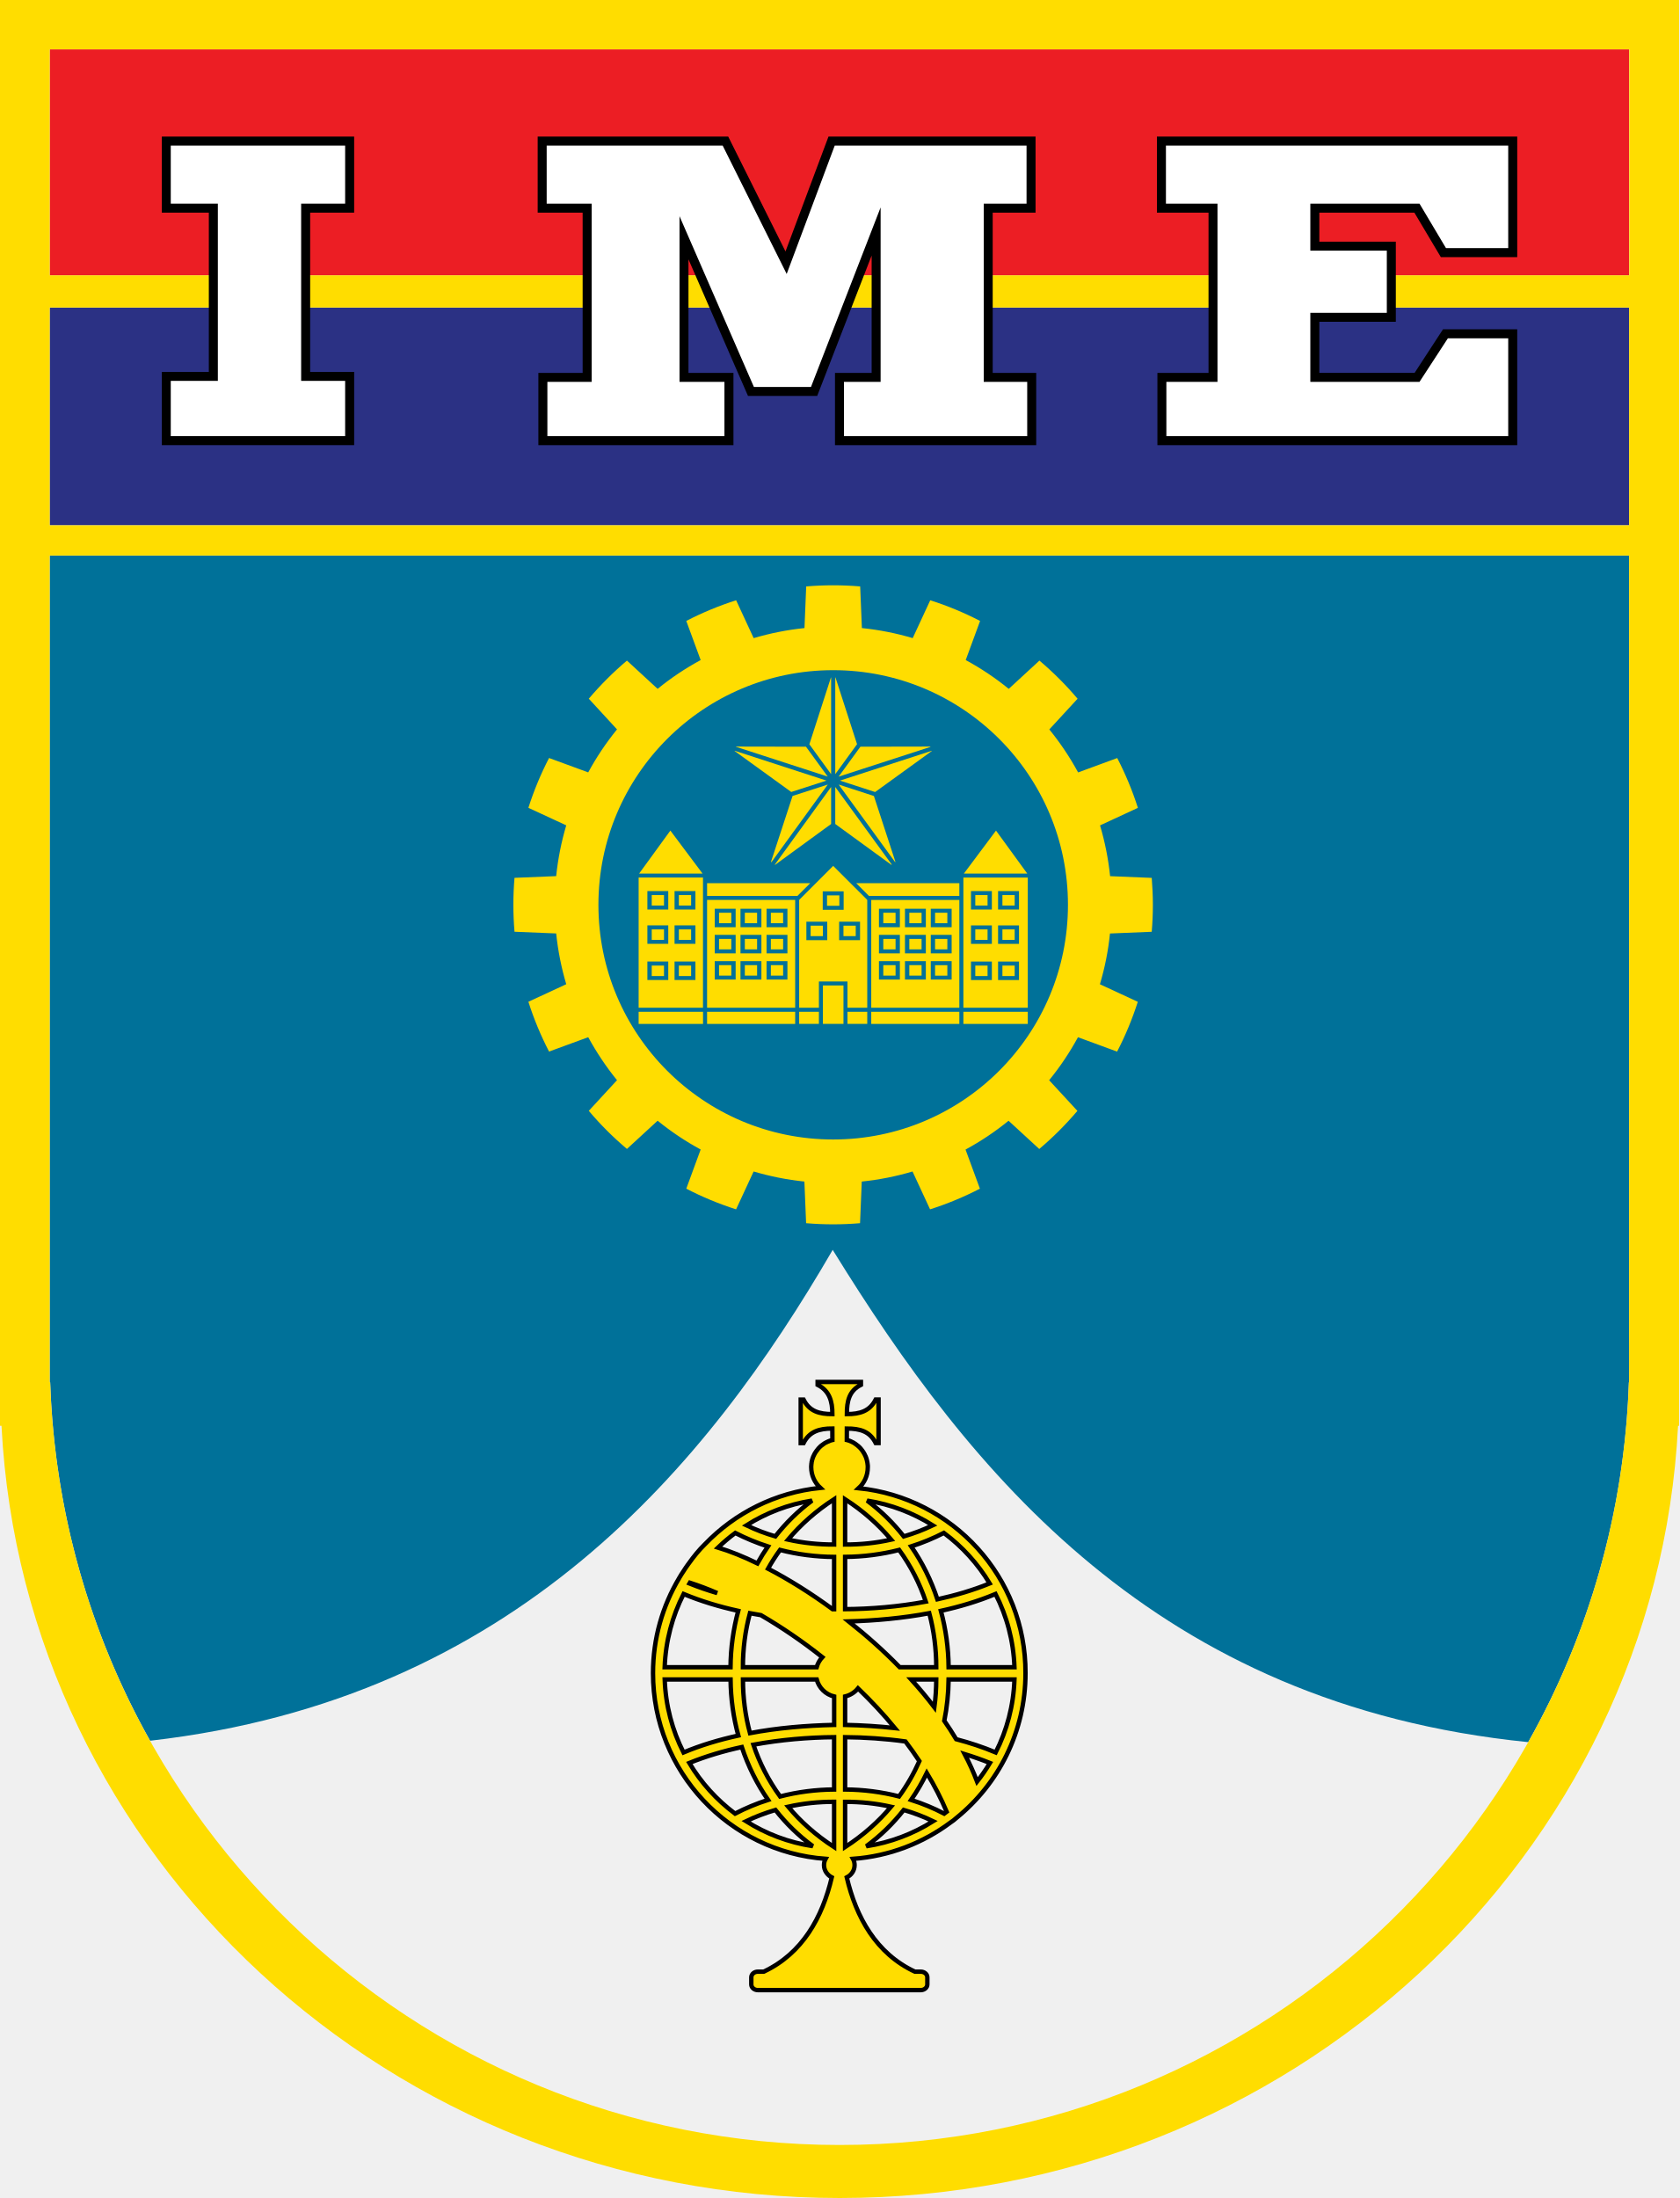
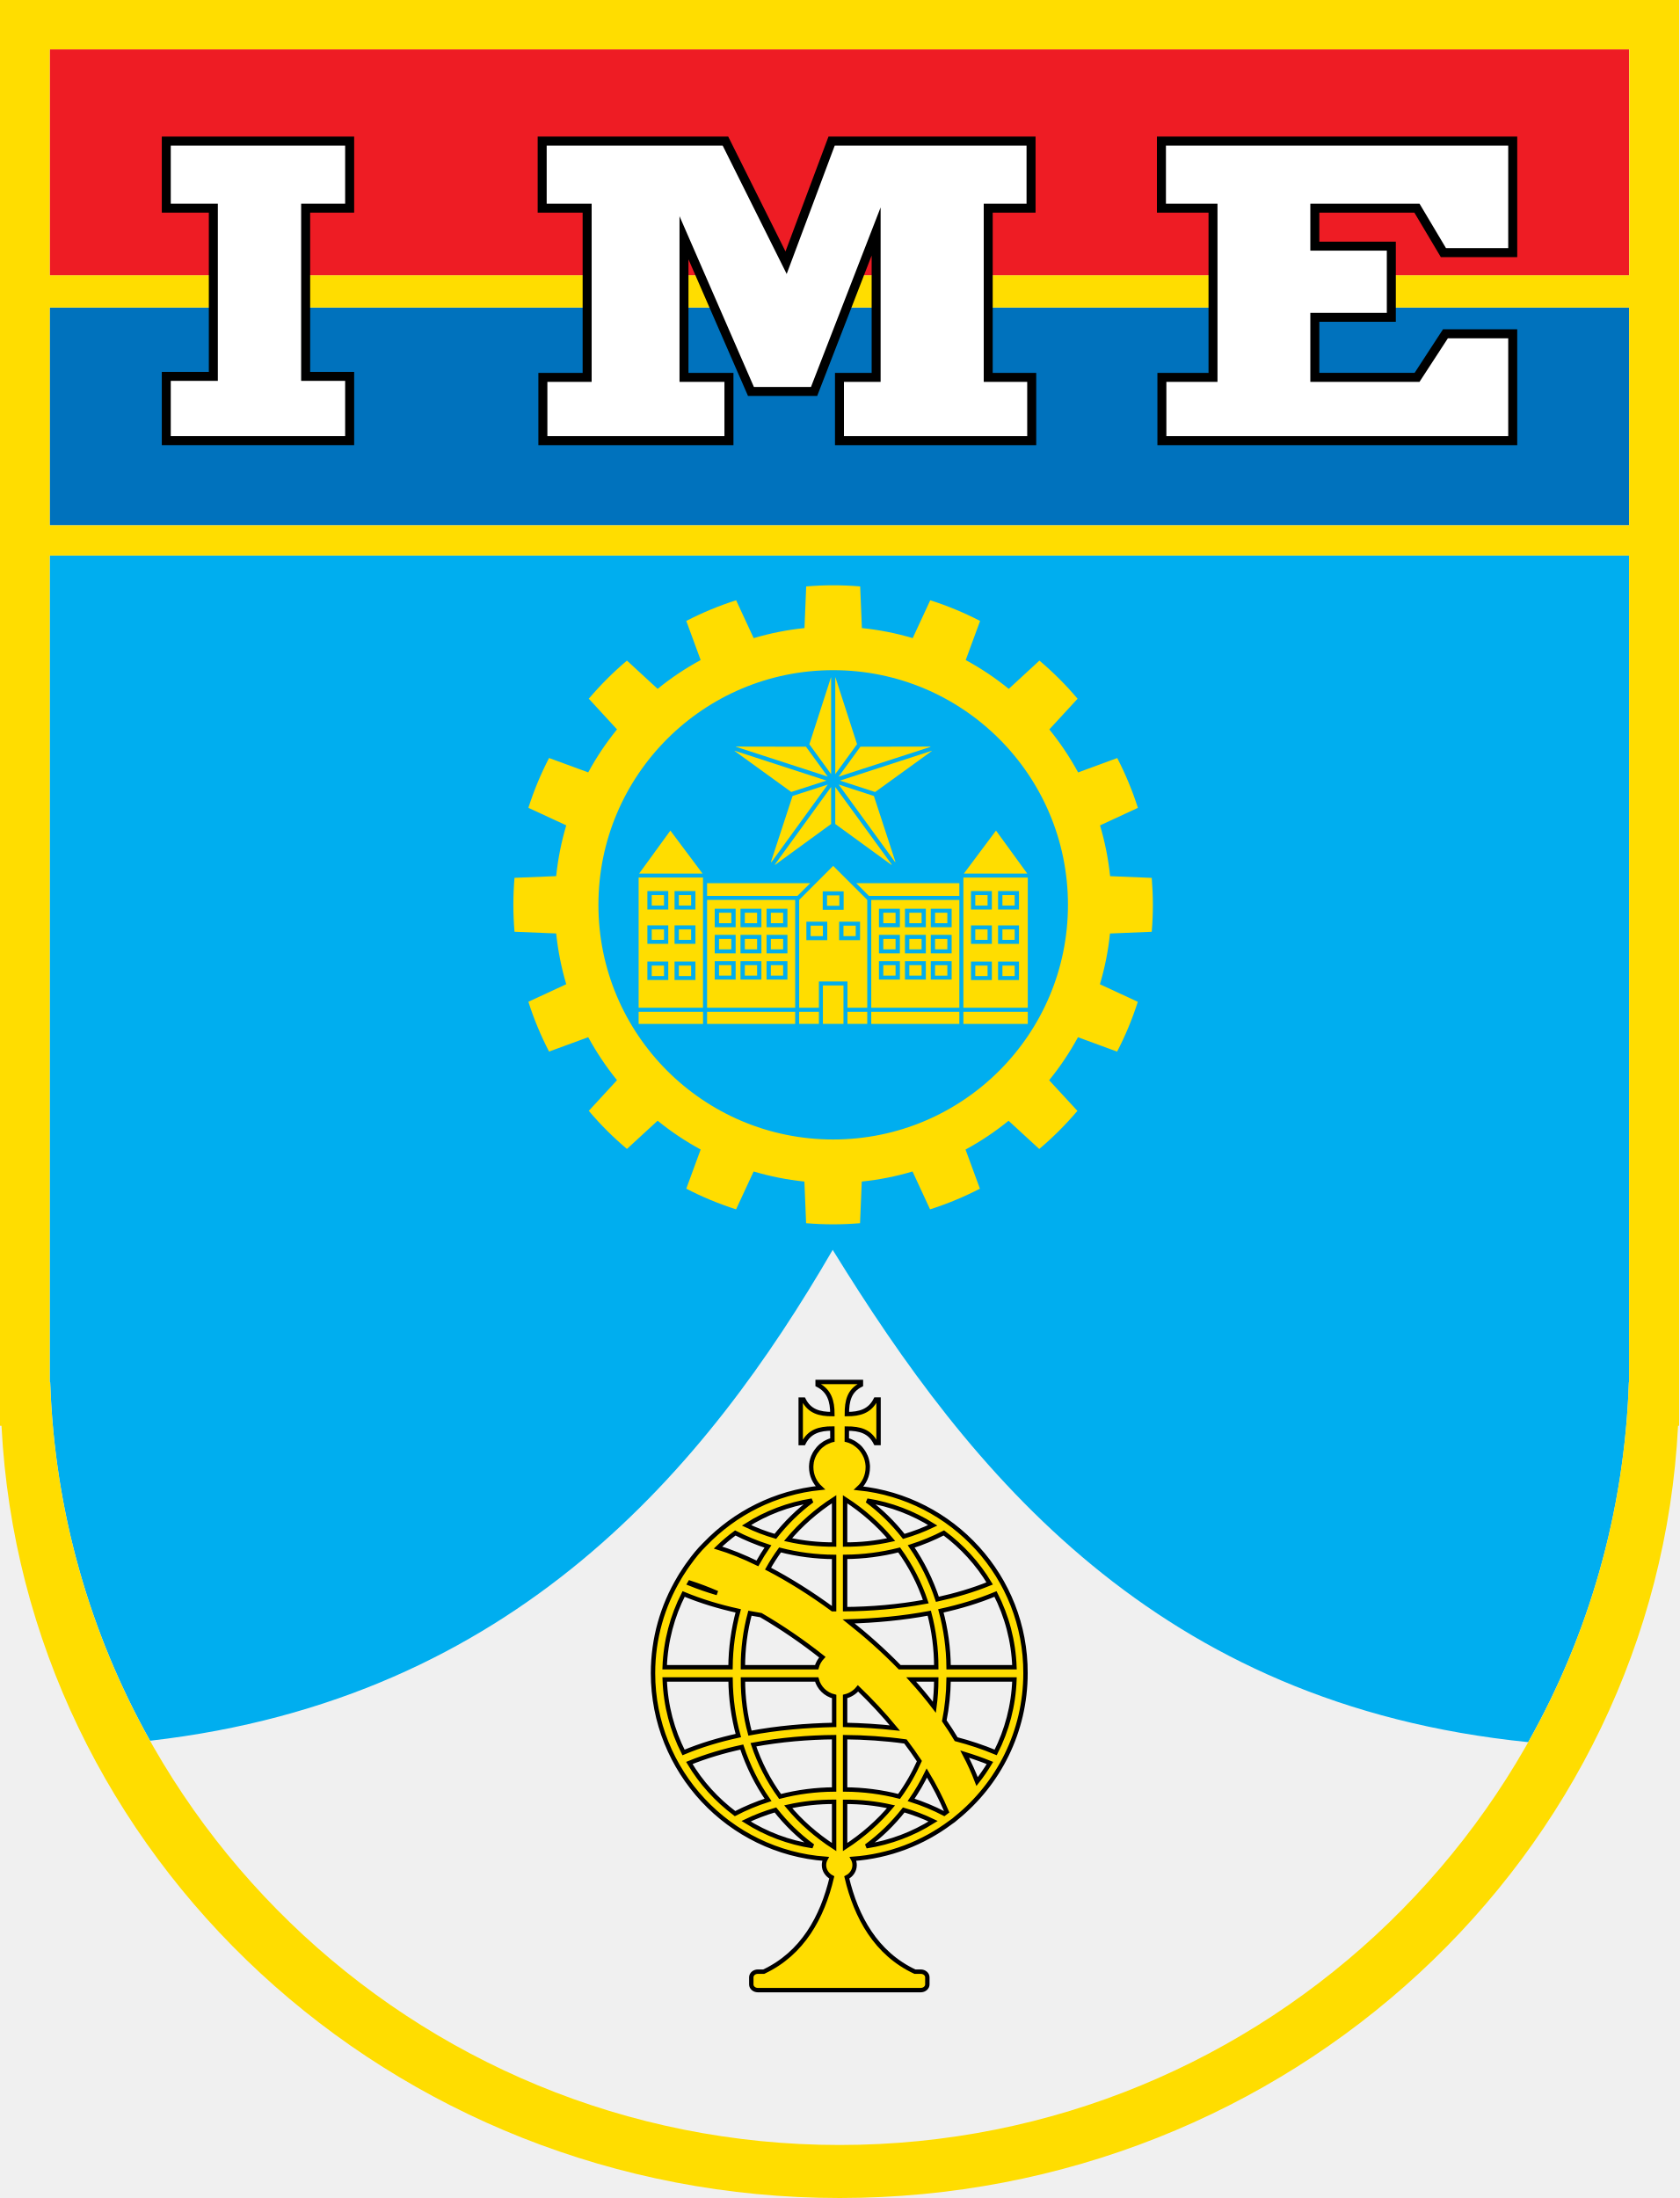
<svg xmlns="http://www.w3.org/2000/svg" version="1.1" width="76.4px" height="100px" viewBox="0 0 382 500">
-   <rect fill="#EC1E24" x="11.31" y="11.22" width="359.32" height="51.42" />
-   <rect fill="#2B3184" x="11.31" y="69.96" width="359.32" height="49.54" />
-   <path fill="#007199" d="M370.63 126.38H11.31v181.97v6.09h0.11c0.99 29.54 9.12 57.27 22.72 81.53h0.09c82.97-9.49 126.62-62.41 155.22-111.67l0 0l0.02 0.05l0.08 0.15c31.05 50.27 73.3 103.25 158.12 111.8c13.71-24.34 21.91-52.19 22.9-81.86h0.06v-1.43c0.04-1.54 0.06-3.09 0.06-4.65c0-1.56-0.02-3.12-0.06-4.66V126.38L370.63 126.38z" />
+   <rect fill="#EE1C24" x="11.31" y="11.22" width="359.32" height="51.42" />
+   <rect fill="#0072BD" x="11.31" y="69.96" width="359.32" height="49.54" />
+   <path fill="#00AEEF" d="M370.63 126.38H11.31v181.97v6.09h0.11c0.99 29.54 9.12 57.27 22.72 81.53h0.09c82.97-9.49 126.62-62.41 155.22-111.67l0 0l0.02 0.05l0.08 0.15c31.05 50.27 73.3 103.25 158.12 111.8c13.71-24.34 21.91-52.19 22.9-81.86h0.06v-1.43c0.04-1.54 0.06-3.09 0.06-4.65c0-1.56-0.02-3.12-0.06-4.66V126.38L370.63 126.38z" />
  <path fill="#FFDD00" d="M0 0v324.34h0.34c5.01 97.82 88.49 175.66 190.71 175.66c102.23 0 185.71-77.84 190.71-175.66h0.24V315.06V0H0zM370.63 314.44h-0.06c-3.21 96.35-82.39 173.5-179.57 173.5c-97.19 0-176.37-77.15-179.59-173.5h-0.11V126.38h359.32V314.44zM370.63 119.49H11.31V69.96h359.32V119.49zM370.66 62.64L11.31 62.64V11.22h359.32h0.03V62.64z" />
  <path fill="#FFDD00" stroke="#000000" d="M195.35 338.53c1.27-1.17 2.07-2.85 2.07-4.72v-0.13v-0.03l-0-0.11v-0.06l-0.01-0.08v-0.08l-0.01-0.06l-0.01-0.1l-0.01-0.03l-0.01-0.13v-0.01l-0.02-0.13v-0.02l-0.02-0.12l-0.01-0.04l-0.01-0.09l-0.02-0.08l-0.02-0.06l-0.01-0.09l-0.01-0.04l-0.03-0.11v-0.02l-0.04-0.13V332.06l-0.03-0.12l-0.01-0.04l-0.02-0.09l-0.03-0.05l-0.02-0.08l-0.03-0.08l-0.01-0.04l-0.04-0.1l-0.01-0.02l-0.05-0.12v-0.01l-0.06-0.12l-0.01-0.02l-0.05-0.1l-0.02-0.05l-0.03-0.06l-0.04-0.08l-0.02-0.05l-0.05-0.09l-0.01-0.02l-0.06-0.11l-0.07-0.12l-0.02-0.01l-0.05-0.1l-0.02-0.03l-0.05-0.07l-0.03-0.06l-0.04-0.05l-0.05-0.08l-0.02-0.02l-0.06-0.1l-0.01-0.01l-0.08-0.1l-0.01-0.01l-0.07-0.1l-0.02-0.02l-0.06-0.08l-0.04-0.05l-0.05-0.05l-0.06-0.06l-0.02-0.04l-0.08-0.08l-0.01-0.02l-0.1-0.09v-0.01l-0.09-0.08l-0.02-0.03l-0.08-0.06l-0.04-0.05l-0.05-0.05l-0.03-0.01l-0.04-0.04l-0.04-0.02l-0.07-0.07l-0.03-0.02l-0.1-0.08l-0.1-0.08l-0.02-0.01l-0.09-0.06l-0.04-0.04l-0.06-0.04l-0.05-0.05l-0.05-0.02l-0.08-0.06l-0.03-0.02l-0.1-0.07l-0.11-0.07l-0.01-0.01l-0.1-0.06l-0.04-0.01l-0.07-0.04l-0.07-0.03l-0.06-0.03l-0.08-0.04l-0.03-0.02l-0.11-0.05l-0.02-0.01l-0.12-0.05l-0.01-0.01l-0.11-0.04l-0.03-0.02l-0.09-0.03l-0.06-0.03l-0.07-0.02l-0.08-0.02l-0.05-0.02l-0.1-0.03l-0.02-0.01l-0.13-0.04l-0.13-0.03l0.01-2.6c2.98 0 5.2 0.61 6.56 3.29h0.65v-5.04v-4.86h-0.65c-1.34 2.65-3.61 3.32-6.56 3.32c0-2.97 0.52-5.3 3.2-6.66v-0.65h-4.86h-4.99v0.65c2.66 1.34 3.36 3.7 3.36 6.66c-2.97 0-5.22-0.62-6.56-3.3h-0.65v4.85v5.04h0.65c1.34-2.65 3.6-3.31 6.55-3.31l0.01 2.61l-0.1 0.02l-0.03 0.01l-0.12 0.04l-0.13 0.04l-0.03 0.01l-0.1 0.03l-0.05 0.02l-0.08 0.03l-0.06 0.02l-0.06 0.03l-0.09 0.03l-0.03 0.02l-0.11 0.05v0.01l-0.13 0.05h-0.01l-0.1 0.06l-0.05 0.01l-0.08 0.04l-0.06 0.03l-0.06 0.03l-0.08 0.04l-0.03 0.02l-0.1 0.05l-0.01 0.01l-0.11 0.07l-0.02 0.01l-0.08 0.06l-0.11 0.08l-0.05 0.03l-0.06 0.04l-0.07 0.06l-0.03 0.03l-0.09 0.06l-0.01 0.01l-0.11 0.08h-0.01l-0.09 0.08l-0.03 0.01l-0.07 0.06l-0.04 0.04l-0.06 0.05l-0.06 0.06l-0.03 0.04l-0.08 0.07l-0.02 0.02l-0.09 0.1l-0.09 0.08l-0.02 0.03l-0.06 0.07l-0.04 0.05l-0.05 0.06l-0.05 0.06l-0.03 0.04l-0.06 0.08l-0.02 0.02l-0.07 0.11h-0.01l-0.08 0.1l-0.02 0.02l-0.06 0.09l-0.03 0.04l-0.04 0.06l-0.04 0.06l-0.03 0.05l-0.05 0.08l-0.02 0.02l-0.07 0.11v0.01l-0.07 0.12l-0 0.01l-0.06 0.1l-0.02 0.04l-0.04 0.09l-0.03 0.05l-0.02 0.05l-0.04 0.09l-0.02 0.03l-0.05 0.1v0.01l-0.05 0.12l-0.01 0.01l-0.04 0.12l-0.02 0.03l-0.03 0.09l-0.02 0.07l-0.02 0.06l-0.03 0.08l-0.02 0.04l-0.03 0.12v0.01l-0.04 0.13v0.01l-0.03 0.12l-0.01 0.04l-0.01 0.09l-0.02 0.05l-0.02 0.08l-0.02 0.09l-0 0.04l-0.01 0.12v0.02l-0.03 0.13v0.01l-0.01 0.13v0.03l-0.01 0.1l-0.01 0.06v0.08l-0.01 0.08v0.06l-0.01 0.11v0.03v0.13c0 1.87 0.8 3.53 2.07 4.71c-10.25 1.04-19.43 5.74-26.2 12.77l-0.11 0.11c-1.25 1.22-2.48 2.72-3.6 4.3l-0.1 0.13l-0.04 0.06l-0.05 0.07l-0.1 0.13l-0.09 0.14l-0.1 0.13l-0.09 0.14l-0.09 0.13l-0.04 0.05l-1.01 1.55l-0.03 0.04l-0.21 0.36l-0.09 0.14l-0.08 0.13l-0.07 0.13c-3.78 6.33-5.96 13.73-5.96 21.64c0 22.34 17.31 40.64 39.26 42.24c-0.23 0.42-0.36 0.91-0.36 1.42c0 1.2 0.72 2.25 1.77 2.8c-2.14 9.06-6.65 17.29-15.48 21.44h-1.34c-0.82 0-1.49 0.58-1.49 1.29v1.62c0 0.71 0.67 1.29 1.49 1.29h37.06c0.82 0 1.5-0.58 1.5-1.29v-1.62c0-0.71-0.67-1.29-1.5-1.29h-1.34c-8.84-4.15-13.35-12.38-15.49-21.44c1.06-0.54 1.78-1.58 1.78-2.8c0-0.51-0.13-1-0.36-1.42c8.3-0.6 15.92-3.59 22.21-8.29c0.46-0.29 0.88-0.63 1.28-0.99c9.62-7.77 15.75-19.64 15.75-32.96C233.38 358.75 216.72 340.71 195.35 338.53zM184.73 341.36c-3.17 2.35-5.94 5.09-8.34 8.13c-2.25-0.65-4.44-1.49-6.57-2.51C174.26 344.17 179.31 342.22 184.73 341.36zM167.28 348.72c2.37 1.21 4.86 2.24 7.42 3.07c-0.86 1.25-1.65 2.52-2.39 3.85c-3.19-1.56-6.23-2.77-8.96-3.6C164.59 350.85 165.9 349.73 167.28 348.72zM187.08 376.97c-0.6 0.64-1.05 1.43-1.29 2.29h-16.78c-0-4.15 0.52-8.28 1.6-12.29l2.49 0.44C177.78 370.13 182.51 373.35 187.08 376.97zM156.96 360.04c2 0.65 4.09 1.43 6.21 2.35c-2.15-0.63-4.27-1.36-6.31-2.18L156.96 360.04zM155.52 362.6c3.93 1.63 8.1 2.89 12.43 3.84c-1.12 4.13-1.72 8.44-1.76 12.82h-14.98C151.43 373.29 152.96 367.63 155.52 362.6zM151.22 382.05h14.98c0.05 4.35 0.64 8.64 1.77 12.75c-4.34 0.95-8.55 2.2-12.47 3.85C152.95 393.63 151.43 388.01 151.22 382.05zM156.82 401.04c3.8-1.54 7.84-2.73 11.94-3.62c1.42 4.28 3.41 8.33 5.97 12.02c-2.6 0.83-5.11 1.88-7.51 3.12C163.04 409.43 159.5 405.53 156.82 401.04zM169.73 414.29c2.17-1.05 4.4-1.88 6.68-2.56c2.43 3.09 5.27 5.87 8.5 8.23C179.4 419.13 174.26 417.15 169.73 414.29zM189.76 420.17c-4.13-2.68-7.61-5.77-10.45-9.18c3.42-0.76 6.93-1.12 10.45-1.12V420.17zM189.76 407.07c-4.19 0.03-8.31 0.56-12.29 1.59c-2.66-3.67-4.68-7.64-6.07-11.77c6.25-1.16 12.57-1.67 18.36-1.72V407.07zM189.76 392.38c-6.41 0.14-12.91 0.69-19.14 1.87c-1.07-3.97-1.6-8.08-1.6-12.2h16.78c0.51 1.91 2.03 3.41 3.97 3.87V392.38zM189.76 366.06h-0.34c-4.96-3.64-9.98-6.77-14.69-9.22c0.81-1.45 1.73-2.88 2.73-4.26c3.97 1.02 8.11 1.56 12.3 1.59V366.06zM189.76 351.35c-3.52 0.01-7.04-0.35-10.48-1.12c2.86-3.41 6.34-6.51 10.48-9.19V351.35zM212.21 346.98c-2.15 1.03-4.36 1.86-6.6 2.52c-2.4-3.05-5.18-5.79-8.34-8.14C202.7 342.22 207.75 344.17 212.21 346.98zM192.26 341.05c4.14 2.67 7.61 5.77 10.48 9.18c-3.44 0.77-6.94 1.13-10.48 1.12V341.05zM192.26 354.16c4.19-0.03 8.33-0.57 12.3-1.58c2.66 3.66 4.67 7.63 6.06 11.76c-6.25 1.17-12.57 1.67-18.36 1.71V354.16zM204.68 379.26c-3.65-3.75-7.59-7.24-11.6-10.42c6.13-0.17 12.34-0.75 18.33-1.87c1.07 4.01 1.59 8.15 1.59 12.29H204.68zM213 382.05c-0.01 2.11-0.15 4.23-0.43 6.32c-1.65-2.16-3.41-4.27-5.27-6.32H213zM192.26 385.91c1.17-0.28 2.2-0.93 2.94-1.84c2.97 2.86 5.79 5.86 8.39 9.03c-3.76-0.41-7.56-0.64-11.33-0.72V385.91zM192.26 395.17c4.35 0.04 9.02 0.33 13.73 0.98c1.11 1.46 2.17 2.96 3.17 4.47c-1.24 2.79-2.77 5.48-4.62 8.03c-3.96-1.02-8.09-1.55-12.28-1.58V395.17zM192.26 420.17V409.88c3.51-0.01 7.02 0.35 10.45 1.12C199.85 414.4 196.39 417.49 192.26 420.17zM197.09 419.98c3.23-2.37 6.07-5.16 8.51-8.25c2.28 0.67 4.51 1.5 6.69 2.56C207.76 417.15 202.61 419.13 197.09 419.98zM214.8 412.56c-2.4-1.25-4.92-2.29-7.52-3.12c1.34-1.94 2.53-3.99 3.57-6.12c1.73 2.86 3.25 5.81 4.52 8.81L214.8 412.56zM222.29 405.27c-0.8-2.1-1.75-4.2-2.83-6.25c1.96 0.6 3.88 1.27 5.75 2.02C224.32 402.51 223.35 403.93 222.29 405.27zM226.52 398.64c-2.88-1.2-5.88-2.2-8.99-3.01c-0.85-1.42-1.75-2.81-2.7-4.18c0.61-3.06 0.94-6.21 0.98-9.4h14.98C230.58 388.01 229.07 393.63 226.52 398.64zM230.79 379.26h-14.98c-0.04-4.38-0.64-8.69-1.76-12.82c4.32-0.95 8.51-2.2 12.43-3.84C229.05 367.63 230.58 373.29 230.79 379.26zM213.26 363.81c-1.42-4.29-3.42-8.35-5.96-12.03c2.56-0.82 5.05-1.85 7.43-3.07c4.18 3.11 7.73 7.01 10.42 11.49C221.38 361.74 217.34 362.92 213.26 363.81z" />
  <path fill="#FFDD00" d="M262.02 211.96c0.17-2.02 0.26-4.07 0.26-6.13c0-2.07-0.1-4.11-0.26-6.13l-9.47-0.39c-0.41-3.97-1.19-7.83-2.29-11.55l8.61-3.99c-1.25-3.93-2.83-7.71-4.7-11.33l-8.9 3.27c-1.88-3.47-4.08-6.74-6.55-9.78l6.43-6.98c-2.64-3.13-5.55-6.03-8.68-8.68l-6.98 6.43c-3.04-2.47-6.31-4.67-9.79-6.55l3.27-8.9c-3.62-1.87-7.4-3.45-11.34-4.7l-3.99 8.61c-3.72-1.11-7.59-1.88-11.56-2.29l-0.39-9.47c-2.02-0.17-4.07-0.26-6.14-0.26c-2.07 0-4.11 0.09-6.14 0.26l-0.39 9.47c-3.97 0.41-7.84 1.19-11.56 2.29l-3.99-8.61c-3.93 1.25-7.73 2.83-11.34 4.7l3.27 8.9c-3.47 1.88-6.75 4.07-9.79 6.55l-6.98-6.43c-3.13 2.65-6.03 5.55-8.68 8.67l6.42 6.98c-2.47 3.04-4.67 6.31-6.55 9.78l-8.91-3.27c-1.87 3.61-3.45 7.4-4.7 11.33l8.61 3.99c-1.1 3.72-1.88 7.58-2.29 11.55l-9.48 0.39c-0.17 2.02-0.26 4.07-0.26 6.13c0 2.07 0.09 4.11 0.26 6.13l9.48 0.39c0.41 3.97 1.19 7.83 2.29 11.55l-8.61 3.99c1.25 3.94 2.83 7.72 4.7 11.33l8.91-3.27c1.89 3.46 4.08 6.74 6.55 9.78l-6.42 6.97c2.64 3.13 5.55 6.03 8.68 8.67l6.98-6.42c3.04 2.47 6.32 4.67 9.79 6.55l-3.27 8.91c3.61 1.87 7.4 3.45 11.33 4.7l3.99-8.61c3.72 1.1 7.58 1.88 11.55 2.29l0.39 9.47c2.02 0.17 4.07 0.26 6.14 0.26c2.07 0 4.11-0.09 6.13-0.26l0.39-9.47c3.97-0.41 7.83-1.18 11.55-2.29l3.99 8.61c3.93-1.25 7.72-2.83 11.34-4.7l-3.27-8.9c3.47-1.88 6.75-4.08 9.79-6.55l6.98 6.42c3.13-2.64 6.03-5.55 8.68-8.67l-6.43-6.97c2.48-3.04 4.67-6.31 6.56-9.78l8.9 3.27c1.88-3.61 3.45-7.4 4.71-11.33l-8.62-3.99c1.11-3.72 1.89-7.58 2.29-11.55L262.02 211.96zM189.55 259.21c-29.5 0-53.41-23.9-53.41-53.38c0-29.48 23.92-53.38 53.41-53.38c29.5 0 53.41 23.9 53.41 53.38C242.97 235.31 219.05 259.21 189.55 259.21z" />
  <g fill="#FFDD00">
    <polygon points="190.8 178.47 203.63 196.1 203.71 196.05 198.81 181.07" />
    <polygon points="199.09 180.17 211.98 170.85 211.97 170.79 191.09 177.57" />
    <polygon points="211.68 169.9 211.65 169.83 195.74 169.86 190.79 176.67" />
    <polygon points="202.87 196.66 190.02 179.02 190.02 187.44 202.77 196.72" />
    <polygon points="189.08 187.44 189.08 179.02 176.27 196.68 176.34 196.73" />
    <polygon points="175.4 196.05 175.5 196.13 188.32 178.47 180.31 181.06" />
    <polygon points="188.02 177.57 167.14 170.78 167.13 170.84 180.01 180.16" />
    <polygon points="183.36 169.86 167.45 169.83 167.43 169.88 188.31 176.66" />
    <polygon points="189.08 154.1 189.04 154.1 184.13 169.31 189.08 176.11" />
    <polygon points="190.07 154.1 190.02 154.1 190.02 176.11 194.98 169.29" />
  </g>
  <g fill="#FFDD00">
    <path d="M198.21 226.43v2.81h20.04v-2.7v-21.82h-20.04V226.43zM211.75 210v-2.37v-0.91h0.98h2.79h0.98v0.91v2.37v0.92h-0.98h-2.79h-0.98V210zM211.75 215.95v-2.37v-0.92h0.98h2.79h0.98v0.92v2.37v0.92h-0.98h-2.79h-0.98V215.95zM211.75 221.92v-2.37v-0.91h0.98h2.79h0.98v0.91v2.37v0.91h-0.98h-2.79h-0.98V221.92zM205.88 210v-2.37v-0.91h0.98h2.79h0.98v0.91v2.37v0.92h-0.98h-2.79h-0.98V210zM205.88 215.95v-2.37v-0.92h0.98h2.79h0.98v0.92v2.37v0.92h-0.98h-2.79h-0.98V215.95zM205.88 221.92v-2.37v-0.91h0.98h2.79h0.98v0.91v2.37v0.91h-0.98h-2.79h-0.98V221.92zM199.96 210v-2.37v-0.91h0.98h2.79h0.99v0.91v2.37v0.92h-0.99h-2.79h-0.98V210zM199.96 215.95v-2.37v-0.92h0.98h2.79h0.99v0.92v2.37v0.92h-0.99h-2.79h-0.98V215.95zM199.96 221.92v-2.37v-0.91h0.98h2.79h0.99v0.91v2.37v0.91h-0.99h-2.79h-0.98V221.92z" />
    <path d="M219.17 199.63v0.03v1.24v25.64v2.7h14.65v-29.61H219.17zM225.65 219.65v2.37v0.92h-0.98h-2.79h-0.98v-0.92v-2.37v-0.92h0.98h2.79h0.98V219.65zM225.65 211.42v2.38v0.91h-0.98h-2.79h-0.98v-0.91v-2.38v-0.91h0.98h2.79h0.98V211.42zM225.65 203.61v2.38v0.91h-0.98h-2.79h-0.98v-0.91v-2.38v-0.91h0.98h2.79h0.98V203.61zM231.82 219.65v2.37v0.92h-0.98h-2.79h-0.99v-0.92v-2.37v-0.92h0.99h2.79h0.98V219.65zM231.82 211.42v2.38v0.91h-0.98h-2.79h-0.99v-0.91v-2.38v-0.91h0.99h2.79h0.98V211.42zM231.82 203.61v2.38v0.91h-0.98h-2.79h-0.99v-0.91v-2.38v-0.91h0.99h2.79h0.98V203.61z" />
    <path d="M145.29 229.24h14.64v-2.16v-26.19v-1.24v-0.03h-14.64V229.24zM153.46 205.99v-2.38v-0.91h0.98h2.79h0.98v0.91v2.38v0.91h-0.98h-2.79h-0.98V205.99zM153.46 213.79v-2.38v-0.91h0.98h2.79h0.98v0.91v2.38v0.91h-0.98h-2.79h-0.98V213.79zM153.46 222.01v-2.37v-0.92h0.98h2.79h0.98v0.92v2.37v0.92h-0.98h-2.79h-0.98V222.01zM147.28 205.99v-2.38v-0.91h0.98h2.79h0.98v0.91v2.38v0.91h-0.98h-2.79h-0.98V205.99zM147.28 213.79v-2.38v-0.91h0.98h2.79h0.98v0.91v2.38v0.91h-0.98h-2.79h-0.98V213.79zM147.28 222.01v-2.37v-0.92h0.98h2.79h0.98v0.92v2.37v0.92h-0.98h-2.79h-0.98V222.01z" />
    <path d="M160.86 227.08v2.16h20.04v-2.69v-21.84h-20.04V227.08zM174.39 210v-2.37v-0.91h0.98h2.79h0.98v0.91v2.37v0.92h-0.98h-2.79h-0.98V210zM174.39 215.95v-2.37v-0.92h0.98h2.79h0.98v0.92v2.37v0.92h-0.98h-2.79h-0.98V215.95zM174.39 221.92v-2.37v-0.91h0.98h2.79h0.98v0.91v2.37v0.91h-0.98h-2.79h-0.98V221.92zM168.46 210v-2.37v-0.91h0.99h2.79h0.98v0.91v2.37v0.92h-0.98h-2.79h-0.99V210zM168.46 215.95v-2.37v-0.92h0.99h2.79h0.98v0.92v2.37v0.92h-0.98h-2.79h-0.99V215.95zM168.46 221.92v-2.37v-0.91h0.99h2.79h0.98v0.91v2.37v0.91h-0.98h-2.79h-0.99V221.92zM162.6 210v-2.37v-0.91h0.99h2.79h0.98v0.91v2.37v0.92h-0.98h-2.79h-0.99V210zM162.6 215.95v-2.37v-0.92h0.99h2.79h0.98v0.92v2.37v0.92h-0.98h-2.79h-0.99V215.95zM162.6 221.92v-2.37v-0.91h0.99h2.79h0.98v0.91v2.37v0.91h-0.98h-2.79h-0.99V221.92z" />
    <path d="M181.81 204.71v21.84v2.69h3.25h1.24v-5.07v-0.91h0.91h2.34h2.34h0.91v0.91v5.07h1.25h3.25v-2.81v-21.72l-7.75-7.74L181.81 204.71zM188.2 210.57v2.37v0.92h-0.98h-2.79h-0.98v-0.92v-2.37v-0.91h0.98h2.79h0.98V210.57zM195.66 209.66v0.91v2.37v0.92h-0.99h-2.79h-0.98v-0.92v-2.37v-0.91h0.98h2.79H195.66zM191.93 202.76v0.91v2.37v0.92h-0.99h-1.39h-1.4h-0.98v-0.92v-2.37v-0.91h0.98h1.4h1.39H191.93z" />
    <polygon points="226.59 188.94 219.28 198.72 233.7 198.72" />
    <polygon points="192.8 230.16 192.8 232.91 197.3 232.91 197.3 230.16 194.05 230.16" />
    <polygon points="187.21 224.17 187.21 232.91 189.55 232.91 191.89 232.91 191.89 224.17 189.55 224.17" />
    <polygon points="181.81 230.16 181.81 232.91 186.3 232.91 186.3 230.16 185.05 230.16" />
    <polygon points="152.51 188.94 145.4 198.72 159.83 198.72" />
    <polygon points="197.68 203.8 218.25 203.8 218.25 200.9 194.78 200.9" />
    <polygon points="188.15 203.68 188.15 206.05 189.55 206.05 190.95 206.05 190.95 203.68 189.55 203.68" />
    <polygon points="160.86 200.9 160.86 203.8 181.42 203.8 184.33 200.9" />
    <rect x="219.17" y="230.16" width="14.65" height="2.76" />
    <rect x="198.21" y="230.16" width="20.04" height="2.76" />
    <rect x="160.86" y="230.16" width="20.04" height="2.76" />
    <rect x="145.29" y="230.16" width="14.65" height="2.76" />
    <rect x="221.88" y="203.61" width="2.79" height="2.38" />
    <rect x="228.05" y="203.61" width="2.79" height="2.38" />
    <rect x="228.05" y="211.42" width="2.79" height="2.38" />
    <rect x="228.05" y="219.65" width="2.79" height="2.38" />
    <rect x="206.87" y="219.55" width="2.79" height="2.38" />
    <rect x="206.87" y="213.58" width="2.79" height="2.38" />
    <rect x="206.87" y="207.63" width="2.79" height="2.38" />
    <rect x="212.73" y="219.56" width="2.79" height="2.38" />
    <rect x="212.73" y="213.58" width="2.79" height="2.38" />
    <rect x="221.88" y="219.65" width="2.79" height="2.38" />
    <rect x="221.88" y="211.42" width="2.79" height="2.38" />
    <rect x="200.95" y="213.58" width="2.79" height="2.38" />
    <rect x="200.95" y="219.55" width="2.79" height="2.38" />
    <rect x="200.95" y="207.63" width="2.79" height="2.38" />
    <rect x="212.73" y="207.63" width="2.79" height="2.38" />
    <rect x="148.27" y="203.61" width="2.79" height="2.38" />
    <rect x="154.44" y="211.42" width="2.79" height="2.38" />
    <rect x="148.27" y="211.42" width="2.79" height="2.38" />
    <rect x="154.44" y="203.61" width="2.79" height="2.38" />
    <rect x="154.44" y="219.65" width="2.79" height="2.38" />
    <rect x="148.27" y="219.65" width="2.79" height="2.38" />
    <rect x="175.37" y="207.63" width="2.79" height="2.38" />
    <rect x="175.37" y="213.58" width="2.79" height="2.38" />
    <rect x="184.42" y="210.57" width="2.79" height="2.38" />
    <rect x="191.89" y="210.57" width="2.79" height="2.38" />
    <rect x="169.45" y="207.63" width="2.79" height="2.38" />
    <rect x="169.45" y="213.58" width="2.79" height="2.38" />
    <rect x="175.37" y="219.55" width="2.79" height="2.38" />
    <rect x="169.45" y="219.55" width="2.79" height="2.38" />
    <rect x="163.58" y="213.58" width="2.79" height="2.38" />
    <rect x="163.58" y="219.55" width="2.79" height="2.38" />
    <rect x="163.58" y="207.63" width="2.79" height="2.38" />
  </g>
  <g fill="#000000">
    <polygon points="189.96 101.26 189.96 84.83 198.3 84.83 198.3 58.12 185.91 90.07 170.17 90.07 156.63 59 156.63 84.83 166.86 84.83 166.86 101.26 122.48 101.26 122.48 84.83 132.55 84.83 132.55 48.37 122.32 48.37 122.32 31.07 165.67 31.07 178.7 57.2 188.48 31.07 235.59 31.07 235.59 48.37 225.84 48.37 225.84 84.83 235.74 84.83 235.74 101.26" />
    <polygon points="263.31 101.26 263.31 84.83 274.94 84.83 274.94 48.37 263.2 48.37 263.2 31.07 345.17 31.07 345.17 58.49 327.79 58.49 321.77 48.37 300.15 48.37 300.15 54.97 317.55 54.97 317.55 73.2 300.15 73.2 300.15 84.81 321.83 84.81 328.28 74.91 345.17 74.91 345.17 101.26" />
    <polygon points="36.81 101.26 36.81 84.6 47.51 84.6 47.51 48.37 36.81 48.37 36.81 31.07 80.57 31.07 80.57 48.37 70.56 48.37 70.56 84.6 80.57 84.6 80.57 101.26" />
  </g>
  <g fill="#FFFFFF">
    <polygon points="223.8 46.33 233.54 46.33 233.54 33.12 189.9 33.12 178.97 62.32 164.41 33.12 124.37 33.12 124.37 46.33 134.6 46.33 134.6 86.87 124.53 86.87 124.53 99.21 164.81 99.21 164.81 86.87 154.59 86.87 154.59 49.18 171.51 88.02 184.5 88.02 200.34 47.18 200.34 86.87 192 86.87 192 99.21 233.69 99.21 233.69 86.87 223.8 86.87" />
    <polygon points="322.94 46.33 328.96 56.44 343.12 56.44 343.12 33.12 265.25 33.12 265.25 46.33 276.98 46.33 276.98 86.87 265.35 86.87 265.35 99.21 343.12 99.21 343.12 76.96 329.39 76.96 322.94 86.86 298.1 86.86 298.1 71.16 315.5 71.16 315.5 57.01 298.1 57.01 298.1 46.33" />
    <polygon points="38.85 46.33 49.56 46.33 49.56 86.64 38.85 86.64 38.85 99.21 78.52 99.21 78.52 86.64 68.51 86.64 68.51 46.33 78.52 46.33 78.52 33.12 38.85 33.12" />
  </g>
</svg>
